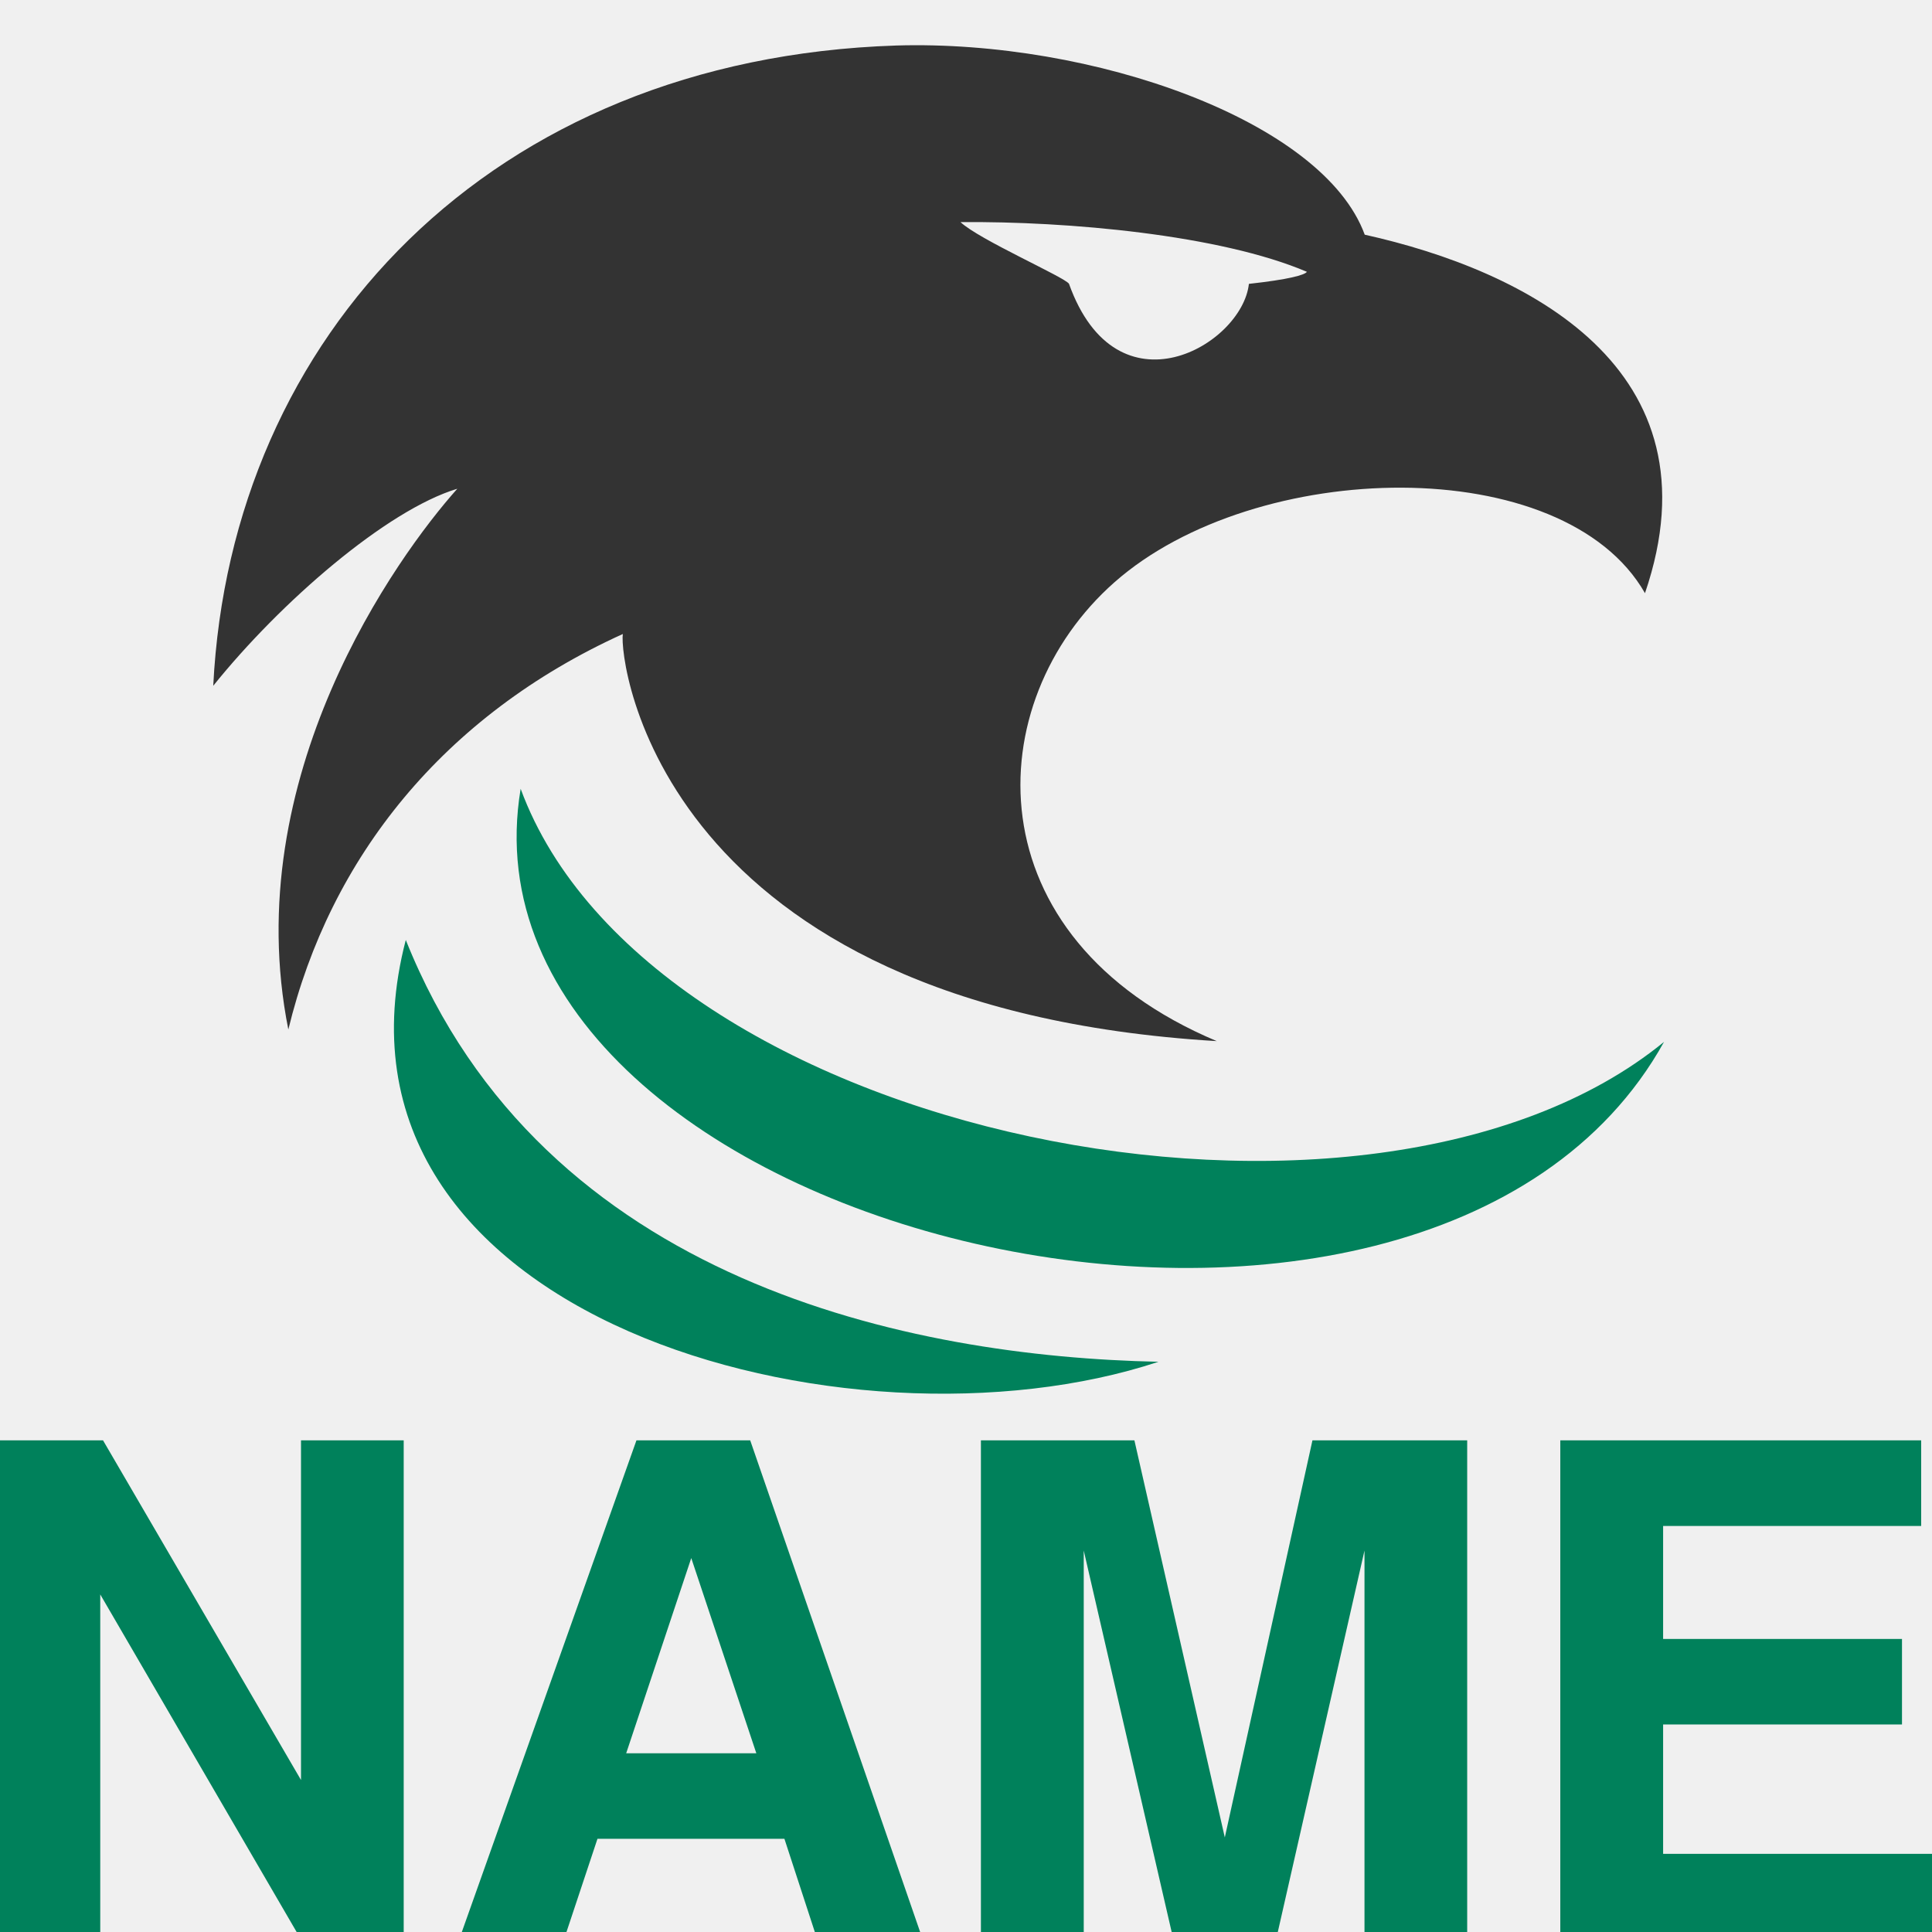
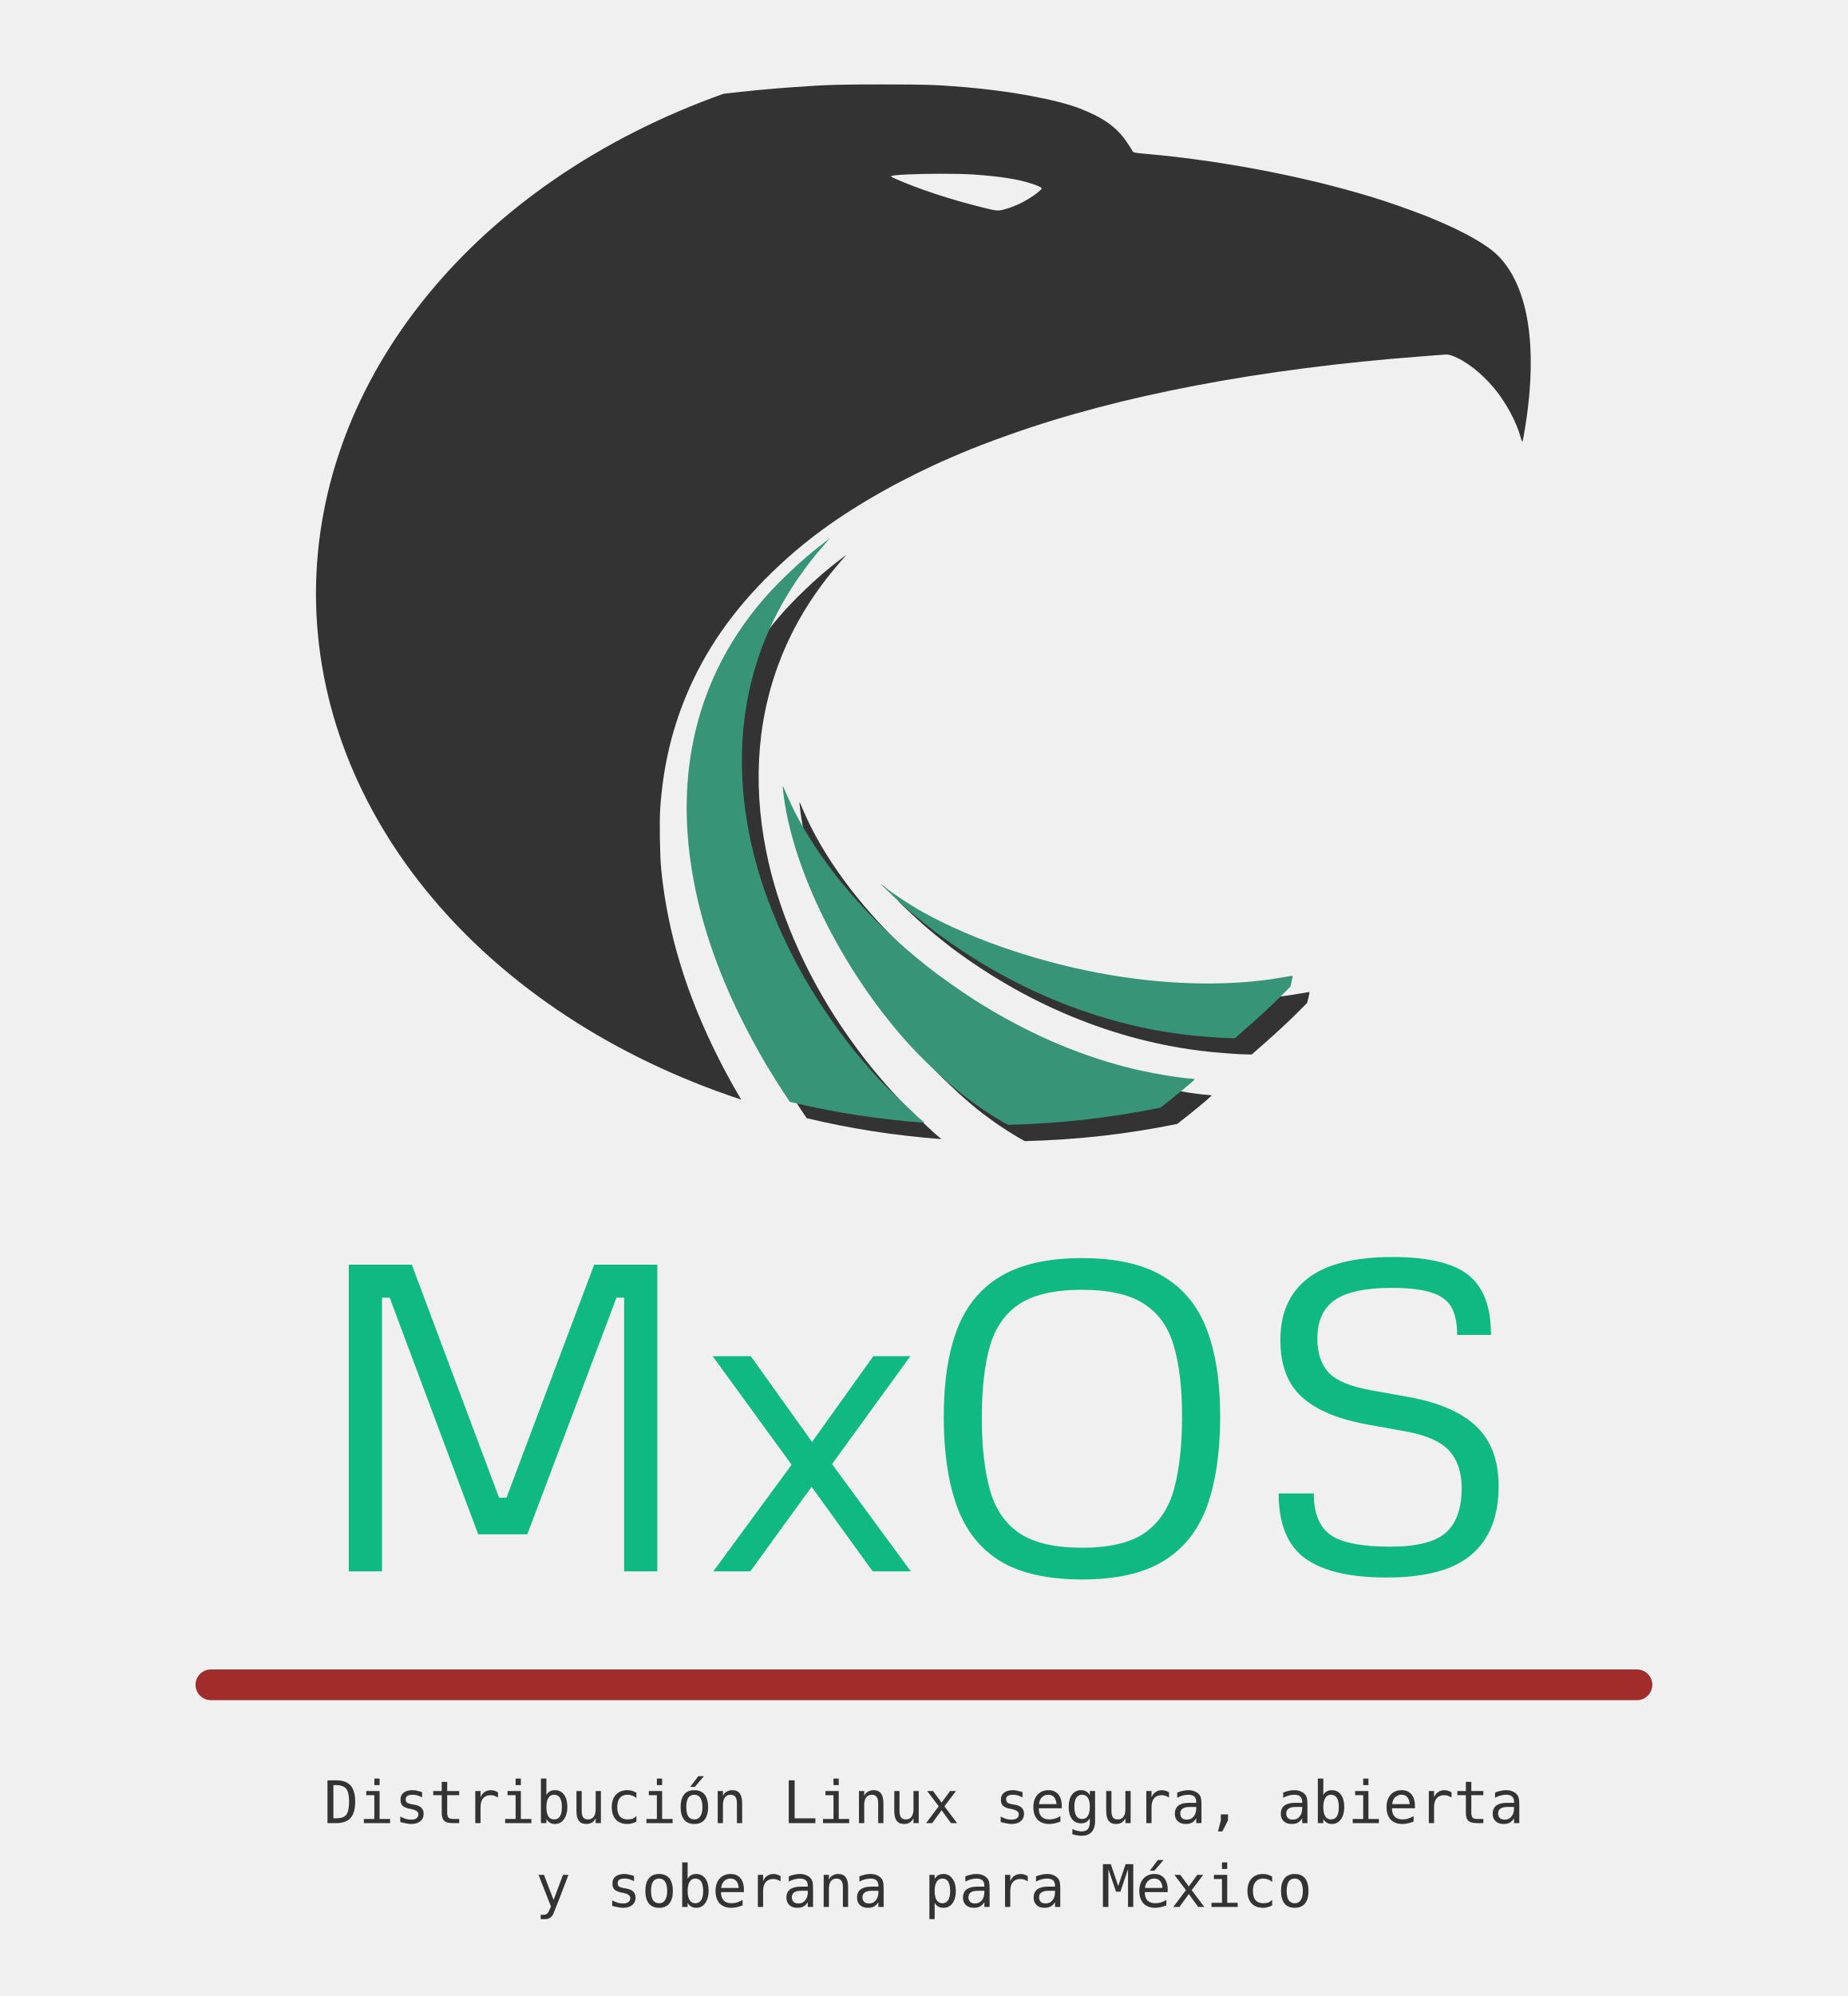
- <svg xmlns="http://www.w3.org/2000/svg" width="512" height="512" viewBox="0 0 512 512" version="1.1" id="svg1" xml:space="preserve">
-   <defs id="defs1">
-     <rect x="-62.858" y="499.24" width="582.648" height="103.958" id="rect1" />
-     <filter height="1.108" y="-0.054" width="1.054" x="-0.027" id="filter3238" style="color-interpolation-filters:sRGB">
-       <feGaussianBlur id="feGaussianBlur3240" stdDeviation="0.72" />
-     </filter>
-     <filter height="1.074" y="-0.037" width="1.035" x="-0.018" id="filter3250" style="color-interpolation-filters:sRGB">
-       <feGaussianBlur id="feGaussianBlur3252" stdDeviation="0.505" />
-     </filter>
-     <filter height="1.048" y="-0.024" width="1.048" x="-0.024" id="filter3190" style="color-interpolation-filters:sRGB">
-       <feGaussianBlur id="feGaussianBlur3192" stdDeviation="1.64" />
-     </filter>
-     <filter height="1.261" y="-0.13" width="1.124" x="-0.062" id="filter3304" style="color-interpolation-filters:sRGB">
-       <feGaussianBlur id="feGaussianBlur3306" stdDeviation="1.777" />
-     </filter>
-     <filter height="1.266" y="-0.133" width="1.139" x="-0.069" id="filter1616" style="color-interpolation-filters:sRGB">
-       <feGaussianBlur id="feGaussianBlur1618" stdDeviation="1.879" />
-     </filter>
-     <filter height="1.102" y="-0.051" width="1.056" x="-0.028" id="filter2205" style="color-interpolation-filters:sRGB">
-       <feGaussianBlur id="feGaussianBlur2207" stdDeviation="1.059" />
-     </filter>
-     <filter height="1.266" y="-0.133" width="1.133" x="-0.067" id="filter3304-8" style="color-interpolation-filters:sRGB">
-       <feGaussianBlur id="feGaussianBlur3306-9" stdDeviation="1.777" />
-     </filter>
-     <filter height="1.455" y="-0.227" width="1.238" x="-0.119" id="filter3376" style="color-interpolation-filters:sRGB">
-       <feGaussianBlur id="feGaussianBlur3378" stdDeviation="3.214" />
-     </filter>
-     <filter height="1.074" y="-0.037" width="1.035" x="-0.018" id="filter3250-7" style="color-interpolation-filters:sRGB">
-       <feGaussianBlur id="feGaussianBlur3252-3" stdDeviation="0.505" />
-     </filter>
-     <filter height="1.108" y="-0.054" width="1.054" x="-0.027" id="filter3238-6" style="color-interpolation-filters:sRGB">
-       <feGaussianBlur id="feGaussianBlur3240-1" stdDeviation="0.72" />
-     </filter>
-   </defs>
-   <g id="layer1">
-     <g id="g42" transform="matrix(1.725165,0,0,1.725165,395.2387,201.9891)">
-       <g id="g41">
-         <path id="path31" style="opacity:1;fill:#00815b;fill-opacity:1;stroke:none;stroke-width:0.222;stroke-linecap:square;stroke-linejoin:round" d="M -51.139,92.105 C -98.741,107.857 -181.936,85.515 -166.767,27.308 c 21.053,52.715 77.794,64 115.629,64.797 z" />
-         <path id="path32" style="opacity:1;fill:#00815b;fill-opacity:1;stroke:none;stroke-width:0.222;stroke-linecap:square;stroke-linejoin:round" d="M 26.518,42.964 C -10.005,108.722 -160.572,72.847 -149.122,4.088 -129.405,57.699 -18.735,79.975 26.518,42.964 Z" />
-       </g>
-       <g id="g40">
-         <path id="path38" style="display:none;opacity:1;fill:#ffffff;stroke:none;stroke-width:0.222;stroke-linecap:square;stroke-linejoin:round" d="m -28.34,-75.329 c -0.368,0.5 -2.82,1.18 -8.912,1.849 -1.04,9.415 -20.268,20.599 -27.639,-0.013 -0.661,-1.02 -13.799,-6.776 -16.662,-9.471 16.455,-0.157 39.885,1.952 53.213,7.635 z" />
-         <path id="path40" style="display:none;opacity:1;fill:#333333;fill-opacity:1;stroke:none;stroke-linecap:square;stroke-linejoin:round;stroke-opacity:1" d="m 23.591,-25.965 c -12.468,-21.842 -59.818,-20.813 -81.5,-1.67 -20.787,18.354 -22.063,54.582 15.717,70.482 -85.761,-5.163 -91.838,-58.509 -91.235,-62.538 -27.568,12.514 -45.007,34.411 -51.382,60.756 -7.756,-38.8 16.663,-72.662 25.96,-83.073 -10.876,3.288 -27.176,17.419 -37.496,30.27 2.685,-53.646 42.507,-96.317 104.916,-98.354 30.173,-0.901 65.566,11.567 71.97,29.058 24.688,5.488 54.874,20.475 43.05,55.068 z" />
-       </g>
-       <path id="path29" style="opacity:1;fill:#333333;fill-opacity:1;stroke:none;stroke-linecap:square;stroke-linejoin:round;stroke-opacity:1" d="m -91.428,-110.092 c -62.409,2.036 -102.231,44.708 -104.916,98.354 10.319,-12.851 26.618,-26.982 37.494,-30.27 -9.297,10.411 -33.715,44.273 -25.959,83.072 6.375,-26.346 23.813,-48.242 51.381,-60.756 -0.603,4.029 5.475,57.376 91.236,62.539 -37.78,-15.899 -36.504,-52.128 -15.717,-70.482 21.681,-19.144 69.032,-20.172 81.5,1.67 11.824,-34.594 -18.363,-49.58 -43.051,-55.068 -6.404,-17.491 -41.795,-29.96 -71.969,-29.059 z m 9.875,27.129 c 16.455,-0.157 39.885,1.952 53.213,7.635 -0.368,0.5 -2.82,1.18 -8.912,1.85 -1.04,9.415 -20.267,20.599 -27.639,-0.014 -0.661,-1.02 -13.799,-6.775 -16.662,-9.471 z" />
-     </g>
-     <text xml:space="preserve" id="text1" style="font-style:normal;font-variant:normal;font-weight:bold;font-stretch:normal;font-size:85.333px;font-family:'Nimbus Sans';-inkscape-font-specification:'Nimbus Sans, Bold';font-variant-ligatures:normal;font-variant-caps:normal;font-variant-numeric:normal;font-variant-east-asian:normal;text-align:start;writing-mode:lr-tb;direction:ltr;white-space:pre;shape-inside:url(#rect1);fill:#00815b;fill-opacity:1;stroke-width:0;stroke-linecap:square;stroke-linejoin:round" transform="matrix(2.126749,0,0,2.126749,120.7007,-702.7511)">
-       <tspan x="-62.857" y="572.115" id="tspan2">NAME</tspan>
-     </text>
+ <svg xmlns="http://www.w3.org/2000/svg" width="500" height="540" viewBox="0 0 132.292 142.875" version="1.1" id="logo-sub-vertical">
+   <g id="isotipo" transform="translate(22.62,-4.28) scale(0.70)">
+     <path id="cabeza-aguila" style="fill:#333333;stroke-width:0.068" d="m 57.912,14.748 c -4.521,-5.57e-4 -5.54,0.03 -8.96,0.269 -2.429,0.169 -4.86,0.401 -7.276,0.688 A 70.521,56.066 0 0 0 -2.408275e-6,66.778 v 0.031 A 70.521,56.066 0 0 0 43.493,118.557 c -0.814,-1.366 -1.574,-2.747 -2.281,-4.146 -3.328,-6.591 -5.226,-12.811 -5.893,-19.313 -0.146,-1.422 -0.204,-4.944 -0.105,-6.36 0.292,-4.175 1.139,-7.844 2.651,-11.488 1.903,-4.585 4.771,-8.715 8.718,-12.554 3.3,-3.21 6.726,-5.721 11.397,-8.355 2.031,-1.145 4.744,-2.488 6.815,-3.374 0.481,-0.206 0.998,-0.427 1.149,-0.492 1.301,-0.558 2.819,-1.14 4.978,-1.909 11.297,-4.026 25.748,-6.77 42.19,-8.012 0.982,-0.074 1.986,-0.152 2.232,-0.173 0.361,-0.031 0.525,-0.01 0.853,0.109 1.391,0.505 2.998,1.751 4.333,3.359 1.165,1.404 2.245,3.406 2.666,4.942 0.111,0.406 0.174,0.545 0.203,0.453 0.109,-0.34 0.409,-2.201 0.562,-3.489 0.877,-7.383 -0.281,-12.919 -3.288,-15.707 -0.958,-0.889 -3.01,-2.076 -5.329,-3.084 -0.434,-0.189 -0.882,-0.384 -0.996,-0.433 -0.854,-0.374 -3.454,-1.33 -4.943,-1.818 -7.068,-2.317 -16.293,-4.147 -24.545,-4.869 -1.219,-0.107 -1.275,-0.12 -1.369,-0.324 -0.046,-0.098 -0.309,-0.509 -0.585,-0.912 -1.026,-1.499 -2.376,-2.461 -4.754,-3.388 -2.375,-0.926 -7.175,-1.816 -11.864,-2.201 -2.962,-0.243 -3.815,-0.27 -8.376,-0.271 z m 5.877,9.133 c 1.345,-0.004 2.658,0.02 3.494,0.08 2.792,0.202 4.519,0.475 5.907,0.931 0.728,0.239 1.027,0.387 1.027,0.507 0,0.051 -0.198,0.245 -0.439,0.431 -0.981,0.757 -2.15,1.354 -3.251,1.661 -0.795,0.221 -0.789,0.222 -2.456,-0.188 -3.151,-0.775 -6.539,-1.895 -8.822,-2.915 -0.424,-0.19 -0.491,-0.239 -0.378,-0.282 0.347,-0.131 2.675,-0.218 4.916,-0.225 z" />
+     <path id="sombra-plumas" style="fill:#333333;stroke-width:0.068" d="m 54.265,62.832 -0.477,0.363 c -1.511,1.151 -2.52,2.018 -3.917,3.365 -2.013,1.941 -3.423,3.608 -4.858,5.741 -4.521,6.722 -6.227,14.763 -4.993,23.529 0.788,5.601 2.671,11.254 5.7,17.115 0.832,1.61 1.747,3.245 2.414,4.312 0.166,0.265 0.501,0.805 0.745,1.199 0.396,0.638 0.836,1.309 1.31,2 a 70.521,56.066 0 0 0 13.78,2.14 c -0.288,-0.24 -0.564,-0.474 -0.807,-0.691 -0.581,-0.519 -3.167,-3.026 -3.607,-3.498 -0.962,-1.032 -1.594,-1.757 -2.79,-3.201 -0.765,-0.924 -2.165,-2.83 -3.068,-4.179 -3.785,-5.651 -6.467,-11.917 -7.657,-17.894 -1.446,-7.261 -0.841,-14.185 1.781,-20.393 1.361,-3.223 3.204,-6.148 5.691,-9.036 z m -4.804,25.343 c -0.017,0.005 -0.004,0.107 0.011,0.263 0.785,7.912 5.941,18.405 12.771,25.992 1.465,1.627 3.833,3.872 5.393,5.112 1.589,1.263 3.21,2.35 4.85,3.259 a 70.521,56.066 0 0 0 15.602,-1.756 c 1.523,-1.177 3.499,-2.803 3.499,-2.901 0,-0.024 -0.116,-0.05 -0.257,-0.058 -1.528,-0.09 -4.641,-0.641 -6.825,-1.208 -5.021,-1.303 -10.011,-3.481 -14.853,-6.482 -1.675,-1.038 -4.092,-2.735 -5.491,-3.855 -1.771,-1.418 -2.589,-2.132 -4.18,-3.648 -4.502,-4.291 -8.116,-9.221 -10.059,-13.722 -0.319,-0.739 -0.431,-1.003 -0.46,-0.996 z m 10.063,10.028 c -0.046,0.033 1.908,1.883 2.849,2.693 0.491,0.422 1.248,1.047 1.682,1.387 0.434,0.341 0.851,0.67 0.927,0.731 0.075,0.061 0.493,0.367 0.927,0.68 8.237,5.939 17.648,9.454 27.085,10.115 0.566,0.04 1.138,0.081 1.27,0.093 0.132,0.012 0.51,0.026 0.84,0.032 l 0.601,0.011 1.08,-0.949 c 1.547,-1.359 2.742,-2.468 3.727,-3.46 l 0.858,-0.864 0.141,-0.56 c 0.077,-0.308 0.115,-0.56 0.084,-0.56 -0.031,0 -0.466,0.073 -0.966,0.163 -5.069,0.908 -11.211,0.839 -17.459,-0.196 -7.026,-1.164 -14.182,-3.558 -19.438,-6.501 -1.343,-0.752 -3.235,-2.005 -3.853,-2.552 -0.127,-0.112 -0.282,-0.229 -0.345,-0.26 -0.005,-0.003 -0.01,-0.004 -0.011,-0.003 z" />
+     <path id="plumas" style="fill:#389476;fill-opacity:1;stroke-width:0.068" d="m 52.549,61.167 -0.477,0.364 c -1.511,1.151 -2.521,2.018 -3.917,3.365 -2.013,1.941 -3.423,3.608 -4.858,5.741 -4.521,6.722 -6.227,14.763 -4.993,23.529 0.788,5.601 2.672,11.254 5.701,17.115 0.832,1.61 1.747,3.245 2.414,4.312 0.166,0.265 0.501,0.805 0.746,1.199 0.396,0.638 0.836,1.309 1.31,2 a 70.521,56.066 0 0 0 13.78,2.14 c -0.288,-0.24 -0.564,-0.474 -0.806,-0.691 -0.581,-0.519 -3.167,-3.027 -3.607,-3.499 -0.962,-1.032 -1.594,-1.757 -2.79,-3.201 -0.765,-0.924 -2.165,-2.83 -3.068,-4.179 -3.785,-5.651 -6.467,-11.917 -7.657,-17.894 -1.446,-7.261 -0.841,-14.184 1.781,-20.392 1.361,-3.223 3.203,-6.149 5.69,-9.036 z m -4.804,25.343 c -0.017,0.004 -0.004,0.106 0.011,0.263 0.785,7.912 5.941,18.406 12.77,25.992 1.465,1.627 3.833,3.872 5.393,5.112 1.589,1.263 3.21,2.35 4.85,3.259 a 70.521,56.066 0 0 0 15.602,-1.756 c 1.523,-1.177 3.5,-2.804 3.5,-2.901 0,-0.024 -0.116,-0.05 -0.258,-0.058 -1.528,-0.09 -4.641,-0.641 -6.825,-1.208 -5.021,-1.303 -10.011,-3.48 -14.853,-6.482 -1.675,-1.038 -4.092,-2.735 -5.491,-3.855 -1.771,-1.418 -2.589,-2.132 -4.18,-3.648 C 53.761,96.936 50.148,92.007 48.205,87.506 47.886,86.767 47.774,86.502 47.745,86.51 Z M 57.808,96.538 c -0.043,0.036 1.908,1.883 2.849,2.693 0.491,0.422 1.248,1.046 1.682,1.387 0.434,0.341 0.851,0.67 0.927,0.731 0.075,0.061 0.492,0.367 0.927,0.68 8.237,5.939 17.649,9.454 27.086,10.115 0.566,0.04 1.138,0.081 1.27,0.093 0.132,0.012 0.51,0.026 0.841,0.032 l 0.601,0.011 1.08,-0.949 c 1.547,-1.359 2.742,-2.468 3.727,-3.46 l 0.858,-0.865 0.141,-0.56 c 0.077,-0.308 0.115,-0.56 0.083,-0.56 -0.031,0 -0.465,0.073 -0.965,0.163 -5.069,0.908 -11.211,0.839 -17.459,-0.196 -7.026,-1.164 -14.182,-3.558 -19.438,-6.501 -1.343,-0.752 -3.235,-2.005 -3.853,-2.552 -0.127,-0.112 -0.282,-0.229 -0.345,-0.26 -0.005,-0.002 -0.01,-0.004 -0.011,-0.002 z" />
  </g>
+   <g id="wordmark" transform="translate(-49.113,4.266) scale(1.25)">
+     <path id="texto-mxos" style="fill:#10b981;fill-opacity:1;stroke:none" d="m 119.056,68.57 c -2.202,0 -3.826,0.41 -4.875,1.231 -1.04,0.812 -1.56,1.987 -1.56,3.522 0,1.422 0.406,2.506 1.219,3.254 0.821,0.747 2.076,1.275 3.766,1.584 l 2.17,0.39 c 1.211,0.219 2.051,0.593 2.522,1.121 0.471,0.52 0.707,1.227 0.707,2.121 0,1.178 -0.305,2.035 -0.914,2.571 -0.609,0.528 -1.67,0.792 -3.181,0.792 -1.633,0 -2.77,-0.223 -3.412,-0.67 -0.642,-0.455 -0.963,-1.247 -0.963,-2.377 h -2.011 c 0,1.731 0.5,2.966 1.499,3.705 1.007,0.739 2.567,1.109 4.679,1.109 2.242,0 3.872,-0.443 4.887,-1.328 1.024,-0.886 1.535,-2.186 1.535,-3.9 0,-1.462 -0.422,-2.6 -1.267,-3.412 -0.837,-0.812 -2.129,-1.377 -3.875,-1.694 l -2.17,-0.39 c -1.178,-0.211 -1.986,-0.548 -2.425,-1.011 -0.431,-0.471 -0.646,-1.117 -0.646,-1.938 0,-1.016 0.333,-1.755 0.999,-2.218 0.674,-0.463 1.759,-0.695 3.254,-0.695 0.975,0 1.735,0.089 2.279,0.268 0.544,0.171 0.926,0.451 1.146,0.841 0.219,0.39 0.329,0.918 0.329,1.584 h 1.938 c 0,-1.609 -0.435,-2.754 -1.304,-3.436 -0.869,-0.682 -2.312,-1.024 -4.327,-1.024 z m -17.792,0.061 c -1.925,0 -3.469,0.341 -4.631,1.024 -1.162,0.682 -2.003,1.698 -2.523,3.047 -0.512,1.341 -0.768,3.01 -0.768,5.009 0,2.015 0.248,3.717 0.744,5.106 0.496,1.389 1.32,2.441 2.474,3.156 1.162,0.707 2.73,1.061 4.704,1.061 1.982,0 3.546,-0.358 4.692,-1.073 1.154,-0.715 1.978,-1.763 2.474,-3.144 0.496,-1.389 0.744,-3.095 0.744,-5.118 0,-1.982 -0.256,-3.644 -0.768,-4.984 -0.512,-1.349 -1.349,-2.364 -2.511,-3.047 -1.154,-0.691 -2.697,-1.036 -4.631,-1.036 z m -41.996,0.378 v 17.561 h 1.901 V 70.898 h 0.439 l 5.07,13.551 h 2.815 l 5.106,-13.551 h 0.439 v 15.672 h 1.901 V 69.009 H 73.32 L 68.299,82.353 H 67.873 L 62.876,69.009 Z m 41.996,1.438 c 1.544,0 2.726,0.268 3.546,0.805 0.829,0.528 1.397,1.328 1.706,2.4 0.317,1.064 0.475,2.409 0.475,4.034 0,1.641 -0.15,3.022 -0.451,4.143 -0.301,1.113 -0.862,1.958 -1.682,2.535 -0.821,0.569 -2.019,0.853 -3.595,0.853 -1.56,0 -2.754,-0.276 -3.583,-0.829 -0.821,-0.552 -1.385,-1.381 -1.694,-2.486 -0.309,-1.105 -0.463,-2.478 -0.463,-4.119 0,-1.633 0.15,-2.99 0.451,-4.07 0.309,-1.089 0.874,-1.905 1.694,-2.449 0.829,-0.544 2.027,-0.817 3.595,-0.817 z m -21.156,3.802 4.521,6.215 -4.484,6.105 h 2.12 l 3.51,-4.838 3.497,4.838 h 2.182 l -4.509,-6.142 4.485,-6.179 h -2.121 l -3.51,4.911 -3.509,-4.911 z" />
+   </g>
+   <rect id="linea-roja" x="14.0" y="119.5" width="104.292" height="2.2" ry="1.1" style="fill:#a02c2c;fill-opacity:1;stroke:none" />
+   <text id="subtitulo-1" x="66.146" y="130.5" text-anchor="middle" style="font-style:normal;font-weight:normal;font-size:4.2px;font-family:Hack,monospace;fill:#333333;fill-opacity:1;stroke:none">Distribución Linux segura, abierta</text>
+   <text id="subtitulo-2" x="66.146" y="136.5" text-anchor="middle" style="font-style:normal;font-weight:normal;font-size:4.2px;font-family:Hack,monospace;fill:#333333;fill-opacity:1;stroke:none">y soberana para México</text>
</svg>
